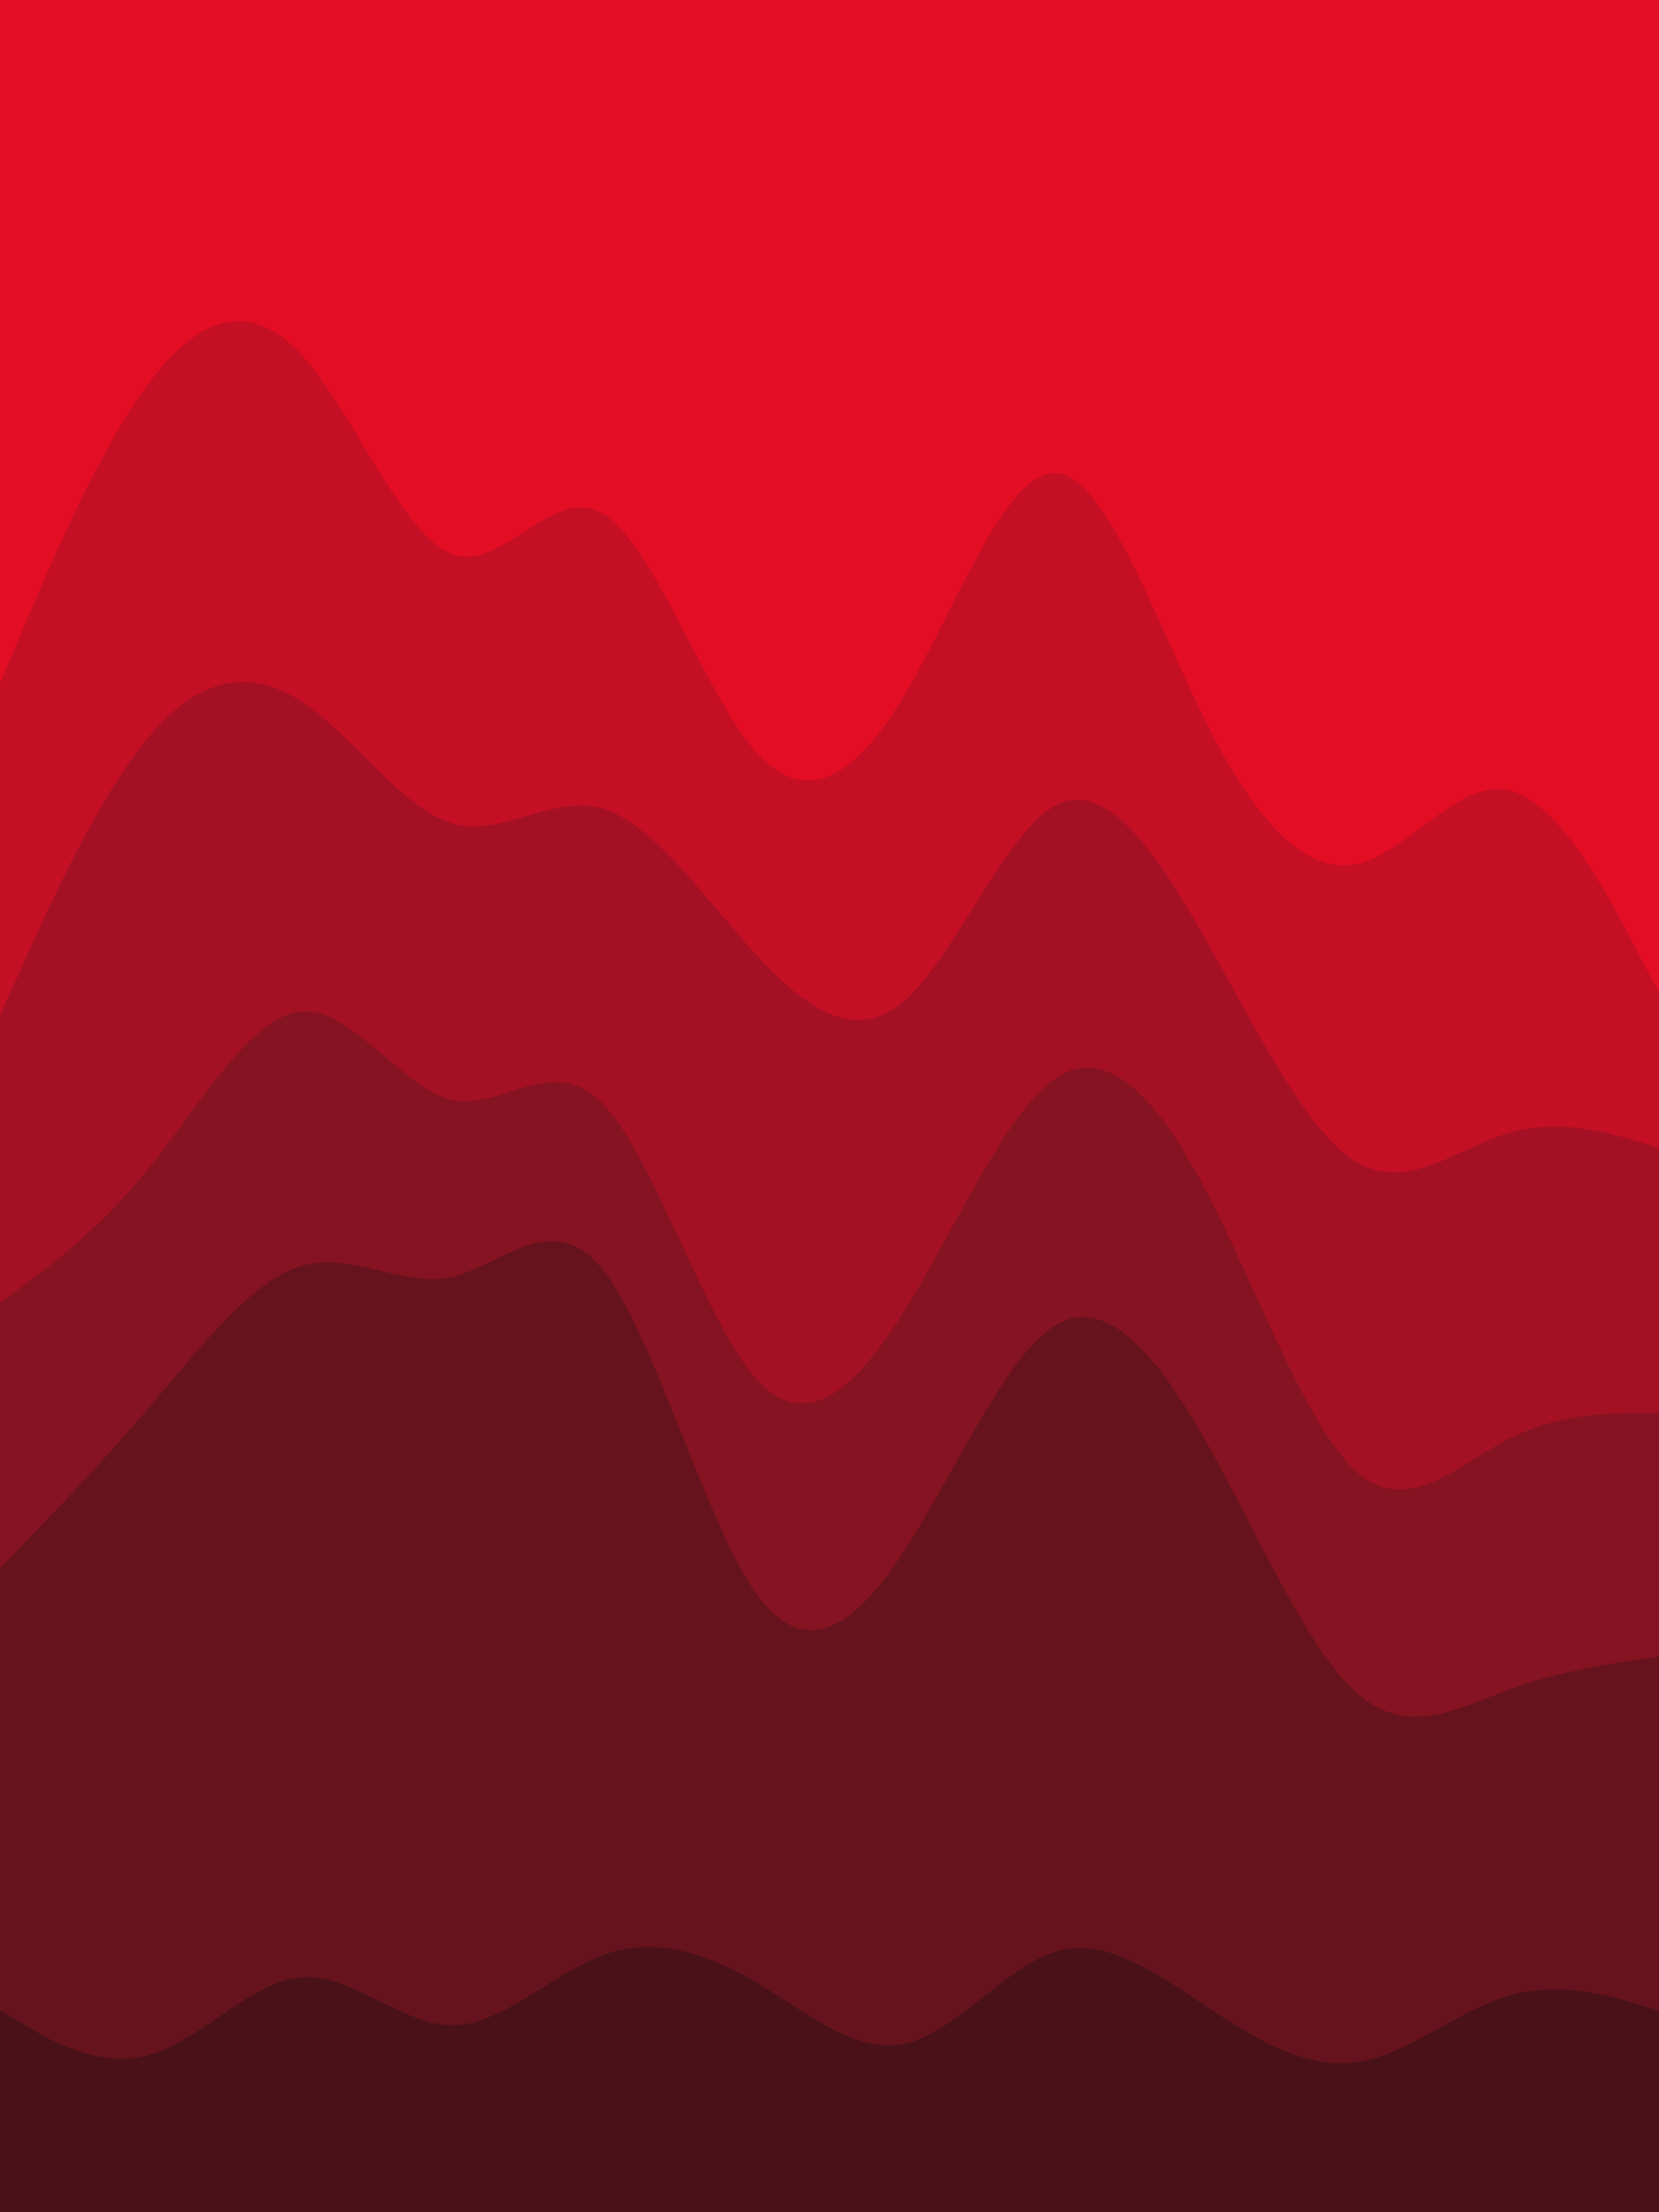
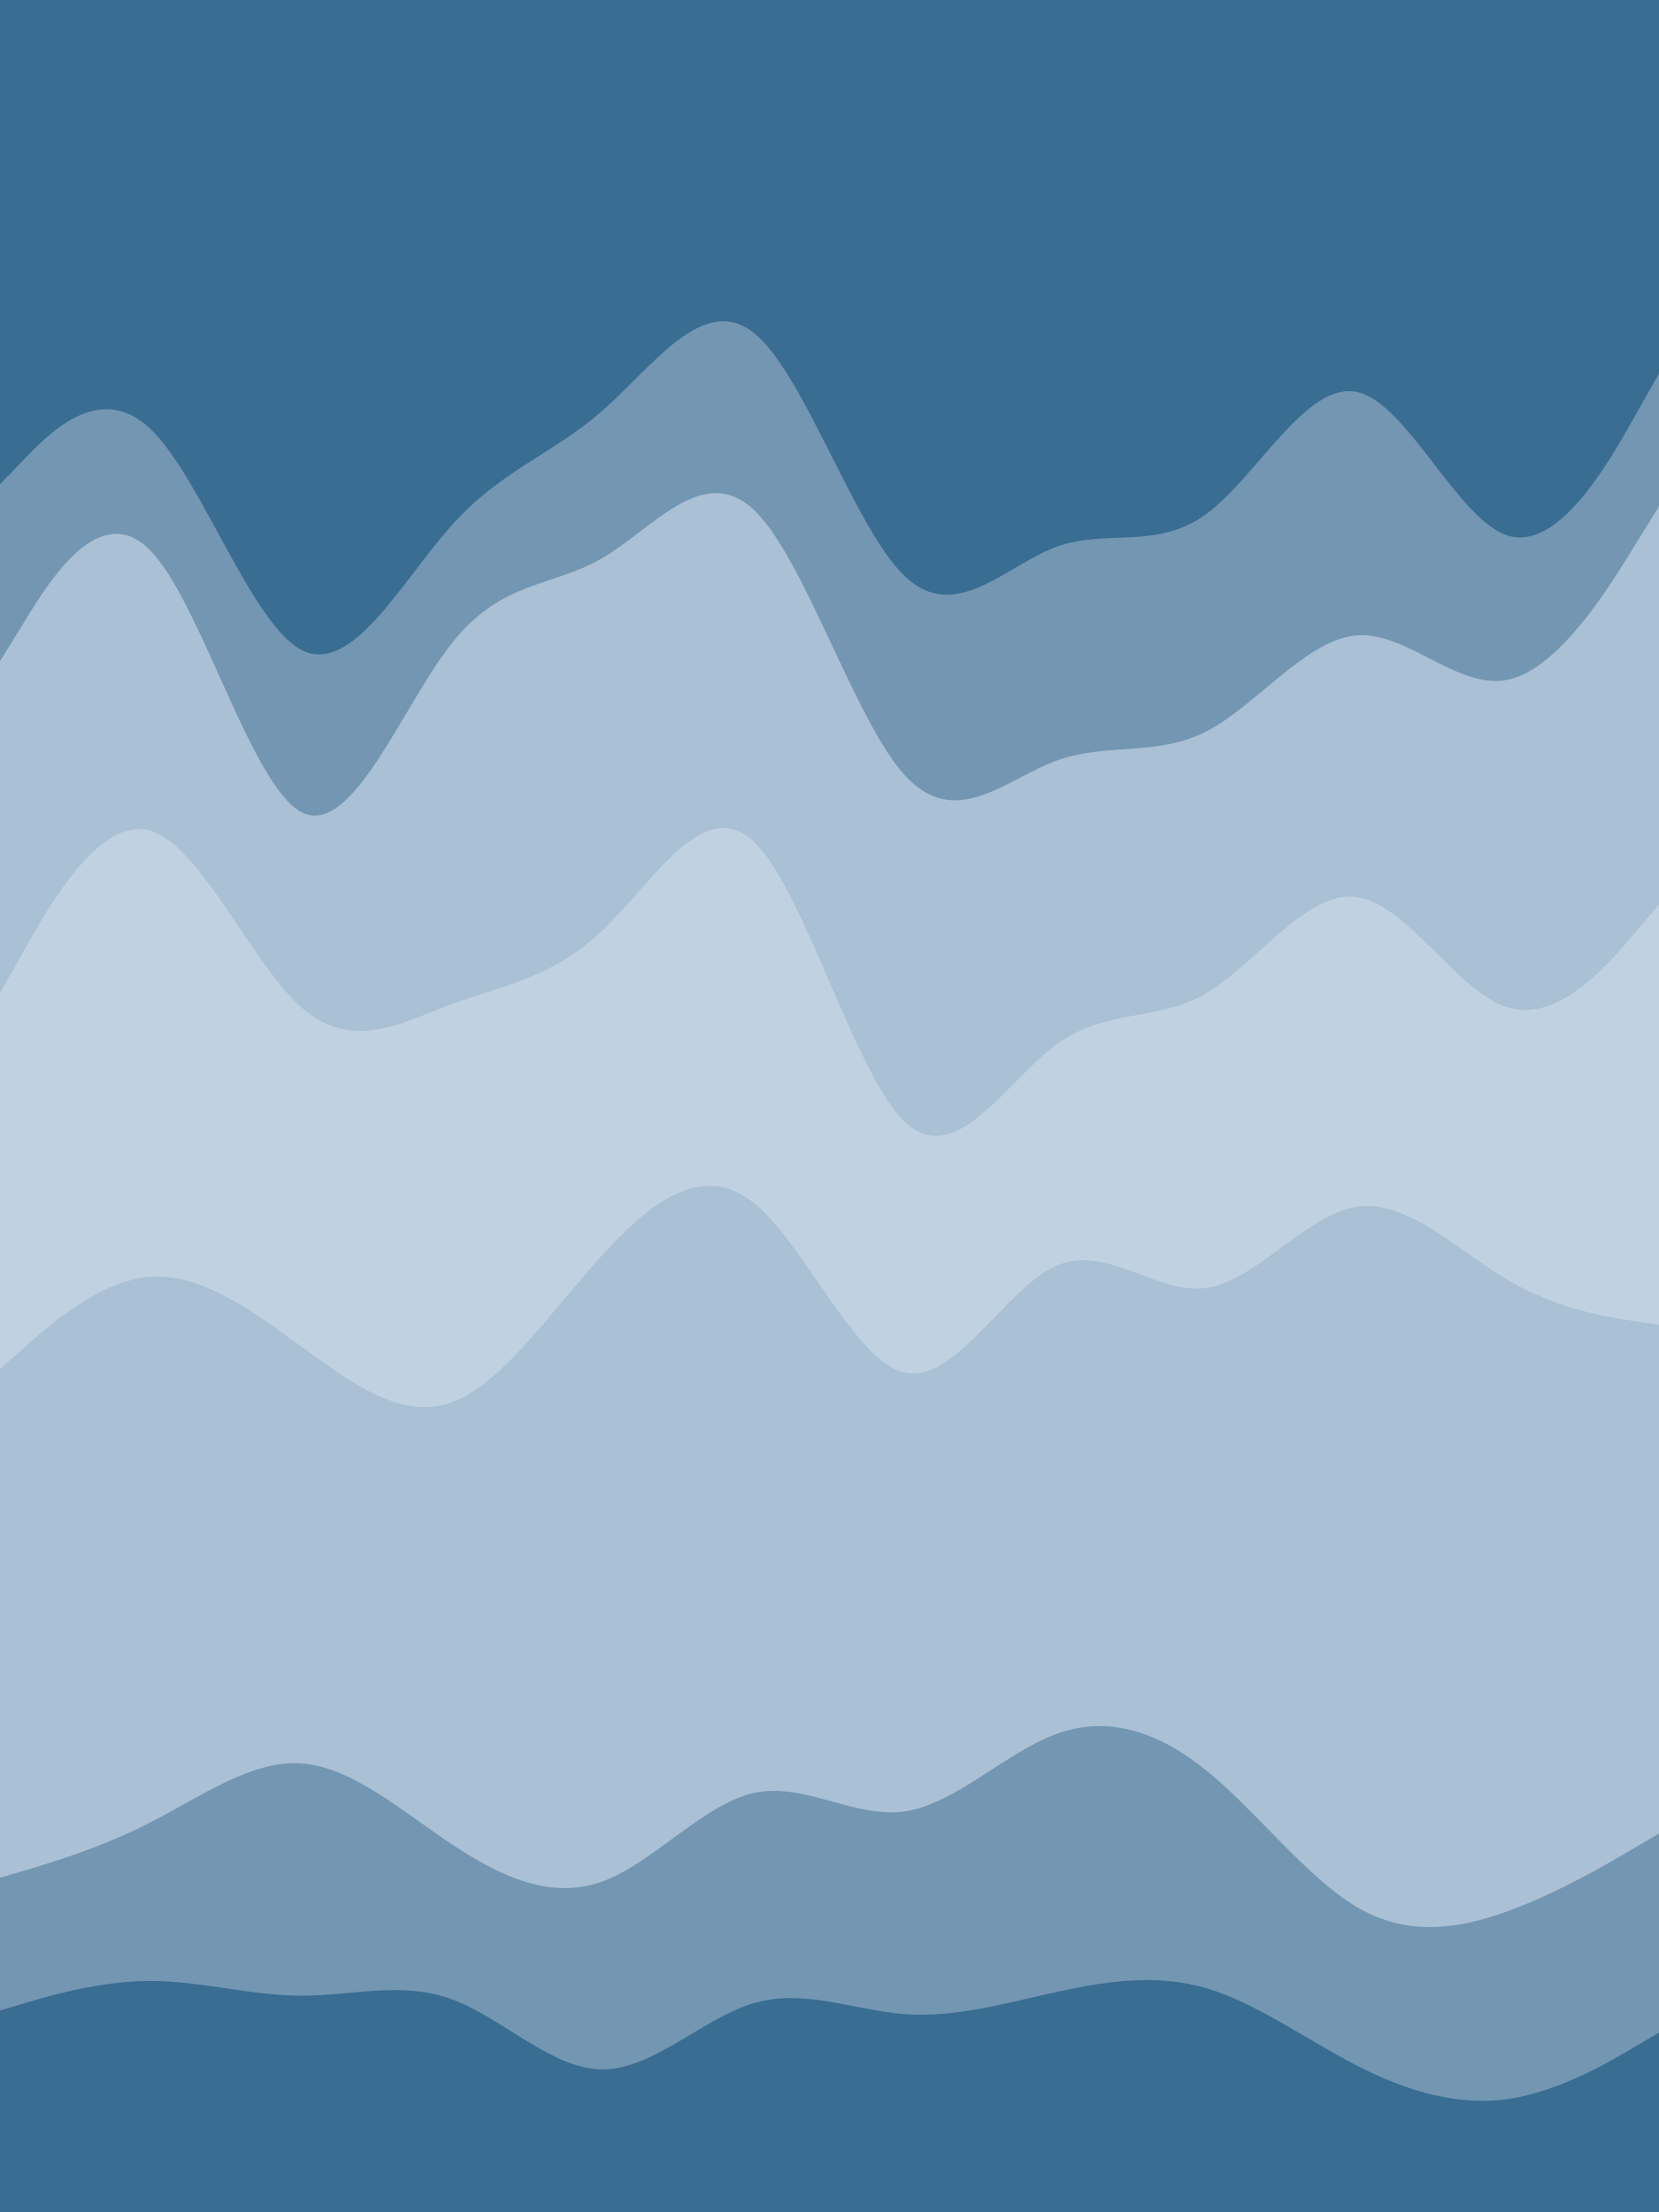
<svg xmlns="http://www.w3.org/2000/svg" id="visual" viewBox="0 0 675 900" width="675" height="900" version="1.1">
-   <path d="M0 280L10.2 256C20.3 232 40.7 184 61.2 157C81.7 130 102.3 124 122.8 146.5C143.3 169 163.7 220 184 227.5C204.3 235 224.7 199 245.2 211C265.7 223 286.3 283 306.8 307C327.3 331 347.7 319 368.2 284.5C388.7 250 409.3 193 429.8 194.5C450.3 196 470.7 256 491 296.5C511.3 337 531.7 358 552.2 353.5C572.7 349 593.3 319 613.8 323.5C634.3 328 654.7 367 664.8 386.5L675 406L675 0L664.8 0C654.7 0 634.3 0 613.8 0C593.3 0 572.7 0 552.2 0C531.7 0 511.3 0 491 0C470.7 0 450.3 0 429.8 0C409.3 0 388.7 0 368.2 0C347.7 0 327.3 0 306.8 0C286.3 0 265.7 0 245.2 0C224.7 0 204.3 0 184 0C163.7 0 143.3 0 122.8 0C102.3 0 81.7 0 61.2 0C40.7 0 20.3 0 10.2 0L0 0Z" fill="#e30e24" />
-   <path d="M0 415L10.2 392.5C20.3 370 40.7 325 61.2 301C81.7 277 102.3 274 122.8 287.5C143.3 301 163.7 331 184 337C204.3 343 224.7 325 245.2 331C265.7 337 286.3 367 306.8 389.5C327.3 412 347.7 427 368.2 409C388.7 391 409.3 340 429.8 329.5C450.3 319 470.7 349 491 385C511.3 421 531.7 463 552.2 475C572.7 487 593.3 469 613.8 463C634.3 457 654.7 463 664.8 466L675 469L675 404L664.8 384.5C654.7 365 634.3 326 613.8 321.5C593.3 317 572.7 347 552.2 351.5C531.7 356 511.3 335 491 294.5C470.7 254 450.3 194 429.8 192.5C409.3 191 388.7 248 368.2 282.5C347.7 317 327.3 329 306.8 305C286.3 281 265.7 221 245.2 209C224.7 197 204.3 233 184 225.5C163.7 218 143.3 167 122.8 144.5C102.3 122 81.7 128 61.2 155C40.7 182 20.3 230 10.2 254L0 278Z" fill="#c40f25" />
-   <path d="M0 532L10.2 524.5C20.3 517 40.7 502 61.2 476.5C81.7 451 102.3 415 122.8 413.5C143.3 412 163.7 445 184 449.5C204.3 454 224.7 430 245.2 451C265.7 472 286.3 538 306.8 562C327.3 586 347.7 568 368.2 535C388.7 502 409.3 454 429.8 440.5C450.3 427 470.7 448 491 487C511.3 526 531.7 583 552.2 601C572.7 619 593.3 598 613.8 587.5C634.3 577 654.7 577 664.8 577L675 577L675 467L664.8 464C654.7 461 634.3 455 613.8 461C593.3 467 572.7 485 552.2 473C531.7 461 511.3 419 491 383C470.7 347 450.3 317 429.8 327.5C409.3 338 388.7 389 368.2 407C347.7 425 327.3 410 306.8 387.5C286.3 365 265.7 335 245.2 329C224.7 323 204.3 341 184 335C163.7 329 143.3 299 122.8 285.5C102.3 272 81.7 275 61.2 299C40.7 323 20.3 368 10.2 390.5L0 413Z" fill="#a41124" />
-   <path d="M0 640L10.2 629.5C20.3 619 40.7 598 61.2 574C81.7 550 102.3 523 122.8 517C143.3 511 163.7 526 184 521.5C204.3 517 224.7 493 245.2 518.5C265.7 544 286.3 619 306.8 649C327.3 679 347.7 664 368.2 632.5C388.7 601 409.3 553 429.8 541C450.3 529 470.7 553 491 589C511.3 625 531.7 673 552.2 691C572.7 709 593.3 697 613.8 689.5C634.3 682 654.7 679 664.8 677.5L675 676L675 575L664.8 575C654.7 575 634.3 575 613.8 585.5C593.3 596 572.7 617 552.2 599C531.7 581 511.3 524 491 485C470.7 446 450.3 425 429.8 438.5C409.3 452 388.7 500 368.2 533C347.7 566 327.3 584 306.8 560C286.3 536 265.7 470 245.2 449C224.7 428 204.3 452 184 447.5C163.7 443 143.3 410 122.8 411.5C102.3 413 81.7 449 61.2 474.5C40.7 500 20.3 515 10.2 522.5L0 530Z" fill="#861321" />
-   <path d="M0 820L10.2 826C20.3 832 40.7 844 61.2 838C81.7 832 102.3 808 122.8 806.5C143.3 805 163.7 826 184 826C204.3 826 224.7 805 245.2 797.5C265.7 790 286.3 796 306.8 808C327.3 820 347.7 838 368.2 833.5C388.7 829 409.3 802 429.8 796C450.3 790 470.7 805 491 818.5C511.3 832 531.7 844 552.2 841C572.7 838 593.3 820 613.8 814C634.3 808 654.7 814 664.8 817L675 820L675 674L664.8 675.5C654.7 677 634.3 680 613.8 687.5C593.3 695 572.7 707 552.2 689C531.7 671 511.3 623 491 587C470.7 551 450.3 527 429.8 539C409.3 551 388.7 599 368.2 630.5C347.7 662 327.3 677 306.8 647C286.3 617 265.7 542 245.2 516.5C224.7 491 204.3 515 184 519.5C163.7 524 143.3 509 122.8 515C102.3 521 81.7 548 61.2 572C40.7 596 20.3 617 10.2 627.5L0 638Z" fill="#67131d" />
-   <path d="M0 901L10.2 901C20.3 901 40.7 901 61.2 901C81.7 901 102.3 901 122.8 901C143.3 901 163.7 901 184 901C204.3 901 224.7 901 245.2 901C265.7 901 286.3 901 306.8 901C327.3 901 347.7 901 368.2 901C388.7 901 409.3 901 429.8 901C450.3 901 470.7 901 491 901C511.3 901 531.7 901 552.2 901C572.7 901 593.3 901 613.8 901C634.3 901 654.7 901 664.8 901L675 901L675 818L664.8 815C654.7 812 634.3 806 613.8 812C593.3 818 572.7 836 552.2 839C531.7 842 511.3 830 491 816.5C470.7 803 450.3 788 429.8 794C409.3 800 388.7 827 368.2 831.5C347.7 836 327.3 818 306.8 806C286.3 794 265.7 788 245.2 795.5C224.7 803 204.3 824 184 824C163.7 824 143.3 803 122.8 804.5C102.3 806 81.7 830 61.2 836C40.7 842 20.3 830 10.2 824L0 818Z" fill="#4a1218" />
+   <path d="M0 199L10.2 188.5C20.3 178 40.7 157 61.2 176.5C81.7 196 102.3 256 122.8 266.5C143.3 277 163.7 238 184 215.5C204.3 193 224.7 187 245.2 169C265.7 151 286.3 121 306.8 137.5C327.3 154 347.7 217 368.2 236.5C388.7 256 409.3 232 429.8 224.5C450.3 217 470.7 226 491 211C511.3 196 531.7 157 552.2 161.5C572.7 166 593.3 214 613.8 220C634.3 226 654.7 190 664.8 172L675 154L675 0L664.8 0C654.7 0 634.3 0 613.8 0C593.3 0 572.7 0 552.2 0C531.7 0 511.3 0 491 0C470.7 0 450.3 0 429.8 0C409.3 0 388.7 0 368.2 0C347.7 0 327.3 0 306.8 0C286.3 0 265.7 0 245.2 0C224.7 0 204.3 0 184 0C163.7 0 143.3 0 122.8 0C102.3 0 81.7 0 61.2 0C40.7 0 20.3 0 10.2 0L0 0Z" fill="#396d92" />
+   <path d="M0 271L10.2 254.5C20.3 238 40.7 205 61.2 226C81.7 247 102.3 322 122.8 332.5C143.3 343 163.7 289 184 263.5C204.3 238 224.7 241 245.2 229C265.7 217 286.3 190 306.8 209.5C327.3 229 347.7 295 368.2 317.5C388.7 340 409.3 319 429.8 311.5C450.3 304 470.7 310 491 299.5C511.3 289 531.7 262 552.2 260.5C572.7 259 593.3 283 613.8 278.5C634.3 274 654.7 241 664.8 224.5L675 208L675 152L664.8 170C654.7 188 634.3 224 613.8 218C593.3 212 572.7 164 552.2 159.5C531.7 155 511.3 194 491 209C470.7 224 450.3 215 429.8 222.5C409.3 230 388.7 254 368.2 234.5C347.7 215 327.3 152 306.8 135.5C286.3 119 265.7 149 245.2 167C224.7 185 204.3 191 184 213.5C163.7 236 143.3 275 122.8 264.5C102.3 254 81.7 194 61.2 174.5C40.7 155 20.3 176 10.2 186.5L0 197Z" fill="#7396b2" />
+   <path d="M0 406L10.2 388C20.3 370 40.7 334 61.2 340C81.7 346 102.3 394 122.8 412C143.3 430 163.7 418 184 410.5C204.3 403 224.7 400 245.2 380.5C265.7 361 286.3 325 306.8 344.5C327.3 364 347.7 439 368.2 458.5C388.7 478 409.3 442 429.8 427C450.3 412 470.7 418 491 406C511.3 394 531.7 364 552.2 367C572.7 370 593.3 406 613.8 412C634.3 418 654.7 394 664.8 382L675 370L675 206L664.8 222.5C654.7 239 634.3 272 613.8 276.5C593.3 281 572.7 257 552.2 258.5C531.7 260 511.3 287 491 297.5C470.7 308 450.3 302 429.8 309.5C409.3 317 388.7 338 368.2 315.5C347.7 293 327.3 227 306.8 207.5C286.3 188 265.7 215 245.2 227C224.7 239 204.3 236 184 261.5C163.7 287 143.3 341 122.8 330.5C102.3 320 81.7 245 61.2 224C40.7 203 20.3 236 10.2 252.5L0 269Z" fill="#aac0d4" />
+   <path d="M0 559L10.2 550C20.3 541 40.7 523 61.2 521.5C81.7 520 102.3 535 122.8 550C143.3 565 163.7 580 184 572.5C204.3 565 224.7 535 245.2 512.5C265.7 490 286.3 475 306.8 491.5C327.3 508 347.7 556 368.2 560.5C388.7 565 409.3 526 429.8 517C450.3 508 470.7 529 491 526C511.3 523 531.7 496 552.2 493C572.7 490 593.3 511 613.8 523C634.3 535 654.7 538 664.8 539.5L675 541L675 368L664.8 380C654.7 392 634.3 416 613.8 410C593.3 404 572.7 368 552.2 365C531.7 362 511.3 392 491 404C470.7 416 450.3 410 429.8 425C409.3 440 388.7 476 368.2 456.5C347.7 437 327.3 362 306.8 342.5C286.3 323 265.7 359 245.2 378.5C224.7 398 204.3 401 184 408.5C163.7 416 143.3 428 122.8 410C102.3 392 81.7 344 61.2 338C40.7 332 20.3 368 10.2 386L0 404Z" fill="#c0d1e1" />
+   <path d="M0 766L10.2 763C20.3 760 40.7 754 61.2 743.5C81.7 733 102.3 718 122.8 719.5C143.3 721 163.7 739 184 752.5C204.3 766 224.7 775 245.2 767.5C265.7 760 286.3 736 306.8 731.5C327.3 727 347.7 742 368.2 739C388.7 736 409.3 715 429.8 707.5C450.3 700 470.7 706 491 722.5C511.3 739 531.7 766 552.2 778C572.7 790 593.3 787 613.8 779.5C634.3 772 654.7 760 664.8 754L675 748L675 539L664.8 537.5C654.7 536 634.3 533 613.8 521C593.3 509 572.7 488 552.2 491C531.7 494 511.3 521 491 524C470.7 527 450.3 506 429.8 515C409.3 524 388.7 563 368.2 558.5C347.7 554 327.3 506 306.8 489.5C286.3 473 265.7 488 245.2 510.5C224.7 533 204.3 563 184 570.5C163.7 578 143.3 563 122.8 548C102.3 533 81.7 518 61.2 519.5C40.7 521 20.3 539 10.2 548L0 557Z" fill="#aac0d4" />
+   <path d="M0 820L10.2 817C20.3 814 40.7 808 61.2 808C81.7 808 102.3 814 122.8 814C143.3 814 163.7 808 184 815.5C204.3 823 224.7 844 245.2 844C265.7 844 286.3 823 306.8 817C327.3 811 347.7 820 368.2 821.5C388.7 823 409.3 817 429.8 812.5C450.3 808 470.7 805 491 811C511.3 817 531.7 832 552.2 842.5C572.7 853 593.3 859 613.8 856C634.3 853 654.7 841 664.8 835L675 829L675 746L664.8 752C654.7 758 634.3 770 613.8 777.5C593.3 785 572.7 788 552.2 776C531.7 764 511.3 737 491 720.5C470.7 704 450.3 698 429.8 705.5C409.3 713 388.7 734 368.2 737C347.7 740 327.3 725 306.8 729.5C286.3 734 265.7 758 245.2 765.5C224.7 773 204.3 764 184 750.5C163.7 737 143.3 719 122.8 717.5C102.3 716 81.7 731 61.2 741.5C40.7 752 20.3 758 10.2 761L0 764Z" fill="#7396b2" />
+   <path d="M0 901L10.2 901C20.3 901 40.7 901 61.2 901C81.7 901 102.3 901 122.8 901C143.3 901 163.7 901 184 901C204.3 901 224.7 901 245.2 901C265.7 901 286.3 901 306.8 901C327.3 901 347.7 901 368.2 901C388.7 901 409.3 901 429.8 901C450.3 901 470.7 901 491 901C511.3 901 531.7 901 552.2 901C572.7 901 593.3 901 613.8 901C634.3 901 654.7 901 664.8 901L675 901L675 827L664.8 833C654.7 839 634.3 851 613.8 854C593.3 857 572.7 851 552.2 840.5C531.7 830 511.3 815 491 809C470.7 803 450.3 806 429.8 810.5C409.3 815 388.7 821 368.2 819.5C347.7 818 327.3 809 306.8 815C286.3 821 265.7 842 245.2 842C224.7 842 204.3 821 184 813.5C163.7 806 143.3 812 122.8 812C102.3 812 81.7 806 61.2 806C40.7 806 20.3 812 10.2 815L0 818Z" fill="#396d92" />
</svg>
